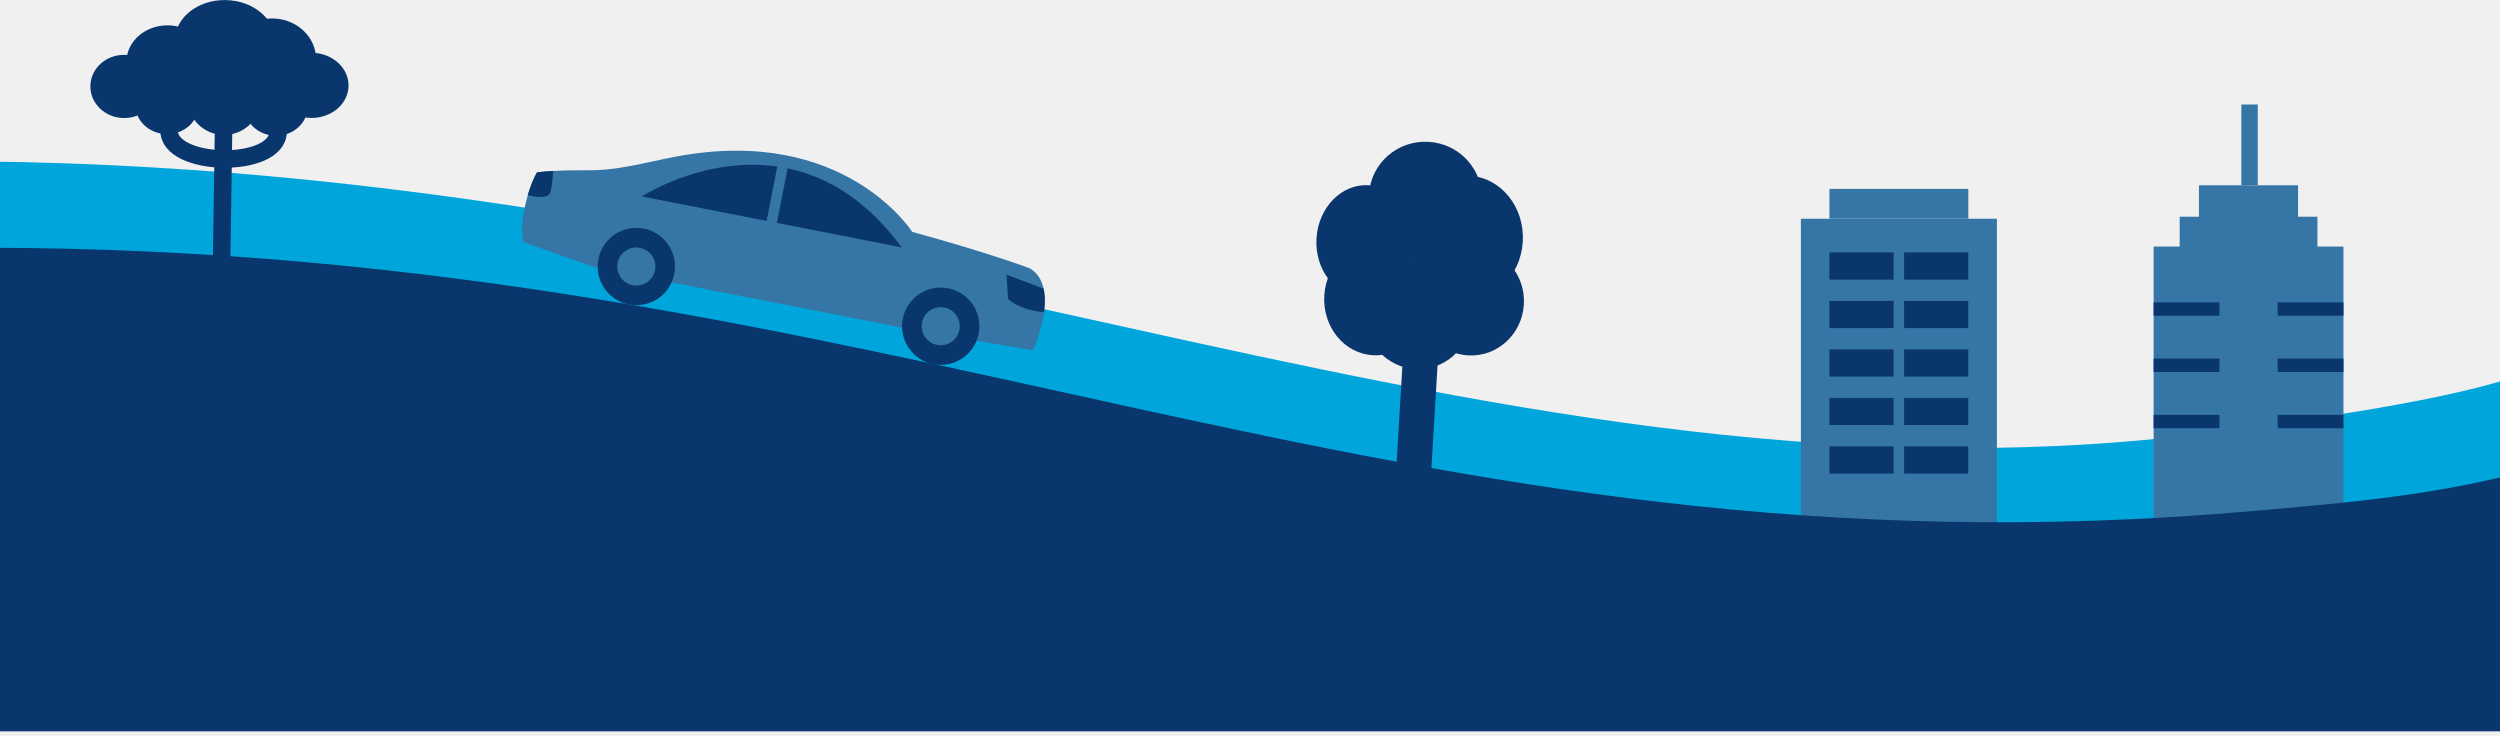
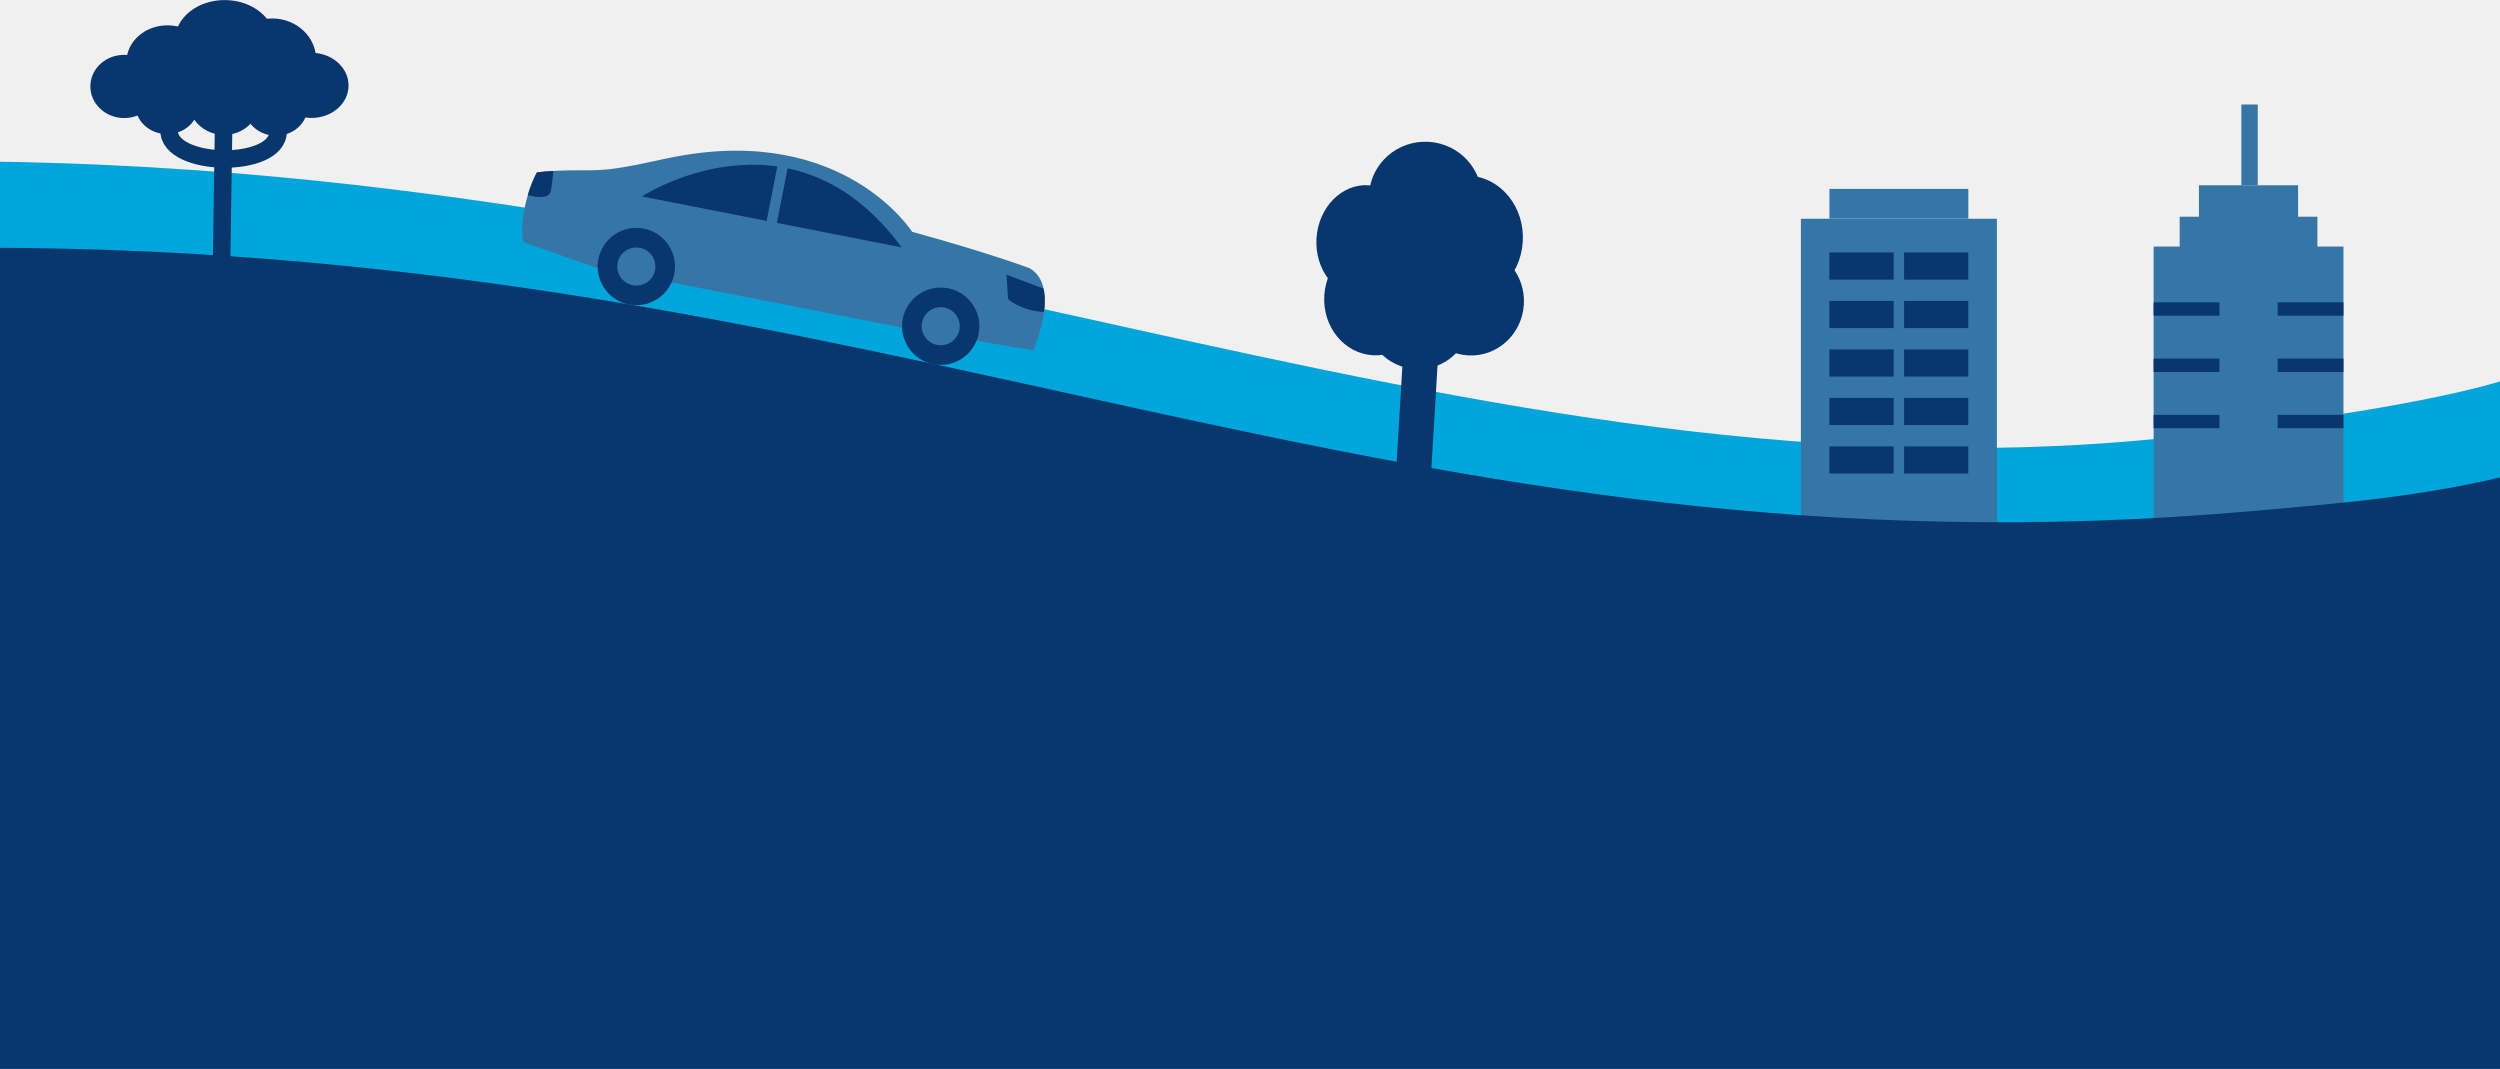
- <svg xmlns="http://www.w3.org/2000/svg" width="428" height="126" viewBox="0 0 428 126" fill="none">
-   <path d="M-2.95 27.64C153.63 29.31 260.69 92.9 387.55 72.77C387.55 72.77 416.72 69.21 430.67 64.47V121.73H-2.95" fill="#00A6DB" />
-   <path d="M401.2 42.21H368.7V89.33H401.2V42.21Z" fill="#3576A7" />
-   <path d="M396.74 37.1H373.16V64.09H396.74V37.1Z" fill="#3576A7" />
-   <path d="M393.43 31.72H376.46V58.71H393.43V31.72Z" fill="#3576A7" />
-   <path d="M386.53 17.89H383.72V31.72H386.53V17.89Z" fill="#3576A7" />
-   <path d="M379.97 51.76H368.7V54.05H379.97V51.76Z" fill="#09366D" />
-   <path d="M401.2 51.76H389.93V54.05H401.2V51.76Z" fill="#09366D" />
-   <path d="M401.2 61.39H389.93V63.68H401.2V61.39Z" fill="#09366D" />
-   <path d="M401.2 71.02H389.93V73.31H401.2V71.02Z" fill="#09366D" />
-   <path d="M379.97 61.39H368.7V63.68H379.97V61.39Z" fill="#09366D" />
-   <path d="M379.97 71.02H368.7V73.31H379.97V71.02Z" fill="#09366D" />
-   <path d="M341.87 37.45H308.31V90.44H341.87V37.45Z" fill="#3576A7" />
-   <path d="M324.19 43.22H313.2V47.87H324.19V43.22Z" fill="#09366D" />
-   <path d="M336.97 43.22H325.98V47.87H336.97V43.22Z" fill="#09366D" />
-   <path d="M324.19 51.52H313.2V56.17H324.19V51.52Z" fill="#09366D" />
-   <path d="M336.97 51.52H325.98V56.17H336.97V51.52Z" fill="#09366D" />
-   <path d="M324.19 59.82H313.2V64.47H324.19V59.82Z" fill="#09366D" />
-   <path d="M336.97 59.82H325.98V64.47H336.97V59.82Z" fill="#09366D" />
-   <path d="M324.19 68.12H313.2V72.77H324.19V68.12Z" fill="#09366D" />
-   <path d="M336.97 68.12H325.98V72.77H336.97V68.12Z" fill="#09366D" />
-   <path d="M324.19 76.42H313.2V81.07H324.19V76.42Z" fill="#09366D" />
-   <path d="M336.97 76.42H325.98V81.07H336.97V76.42Z" fill="#09366D" />
-   <path d="M336.98 32.34H313.2V37.44H336.98V32.34Z" fill="#3576A7" />
-   <path d="M-3 42.41C153.51 42.45 237.62 100.7 386.08 87.45C400.67 86.15 415.15 85.03 430.67 81.08V125.2H-2.95" fill="#09366D" />
-   <path d="M246.784 51.235L240.794 50.877L238.921 82.231L244.91 82.589L246.784 51.235Z" fill="#09366D" />
-   <path d="M242.052 41.814C242.369 36.511 238.894 31.988 234.291 31.713C229.687 31.438 225.699 35.514 225.382 40.818C225.065 46.121 228.54 50.644 233.143 50.919C237.746 51.194 241.735 47.117 242.052 41.814Z" fill="#09366D" />
-   <path d="M260.699 41.378C261.052 35.462 256.977 30.406 251.596 30.085C246.216 29.763 241.567 34.298 241.214 40.213C240.86 46.129 244.935 51.185 250.316 51.507C255.697 51.828 260.345 47.293 260.699 41.378Z" fill="#09366D" />
-   <path d="M260.886 52.13C261.192 47.019 257.408 42.635 252.435 42.338C247.463 42.041 243.184 45.943 242.878 51.053C242.573 56.164 246.357 60.548 251.329 60.845C256.302 61.142 260.581 57.24 260.886 52.13Z" fill="#09366D" />
-   <path d="M244.506 51.667C244.826 46.319 241.103 41.746 236.191 41.452C231.279 41.159 227.037 45.256 226.718 50.603C226.398 55.951 230.121 60.524 235.033 60.818C239.945 61.111 244.187 57.014 244.506 51.667Z" fill="#09366D" />
-   <path d="M251.699 54.956C251.988 50.121 248.24 45.964 243.328 45.67C238.416 45.377 234.2 49.058 233.911 53.893C233.622 58.728 237.37 62.886 242.282 63.179C247.194 63.473 251.41 59.791 251.699 54.956Z" fill="#09366D" />
-   <path d="M253.668 34.351C253.981 29.108 249.918 24.6 244.592 24.281C239.267 23.963 234.696 27.955 234.382 33.198C234.069 38.441 238.132 42.949 243.458 43.267C248.783 43.586 253.355 39.594 253.668 34.351Z" fill="#09366D" />
-   <path d="M176.82 59.97L157.81 56.75L101.92 45.79L89.59 41.45C89.06 38.98 89.64 35.91 90.36 33.42C90.46 33.1 90.55 32.77 90.66 32.47C91.33 30.49 91.94 29.52 91.94 29.52C92.63 29.43 93.76 29.31 94.74 29.27C94.82 29.27 94.91 29.26 94.99 29.25C96.72 29.16 98.78 29.14 100.78 29.15C105.83 29.19 110.64 27.78 115.61 26.83C144.54 21.32 156.16 39.69 156.16 39.69C169.18 43.26 176.27 45.92 176.27 45.92C177.64 46.72 178.36 47.99 178.67 49.44C178.71 49.61 178.75 49.79 178.77 49.96C178.95 51.08 178.9 52.28 178.74 53.46C178.27 56.87 176.85 59.99 176.85 59.99L176.82 59.97Z" fill="#3576A7" />
-   <path d="M108.94 52.25C112.596 52.25 115.56 49.286 115.56 45.63C115.56 41.974 112.596 39.01 108.94 39.01C105.284 39.01 102.32 41.974 102.32 45.63C102.32 49.286 105.284 52.25 108.94 52.25Z" fill="#09366D" />
-   <path d="M161.05 62.47C164.706 62.47 167.67 59.506 167.67 55.85C167.67 52.194 164.706 49.23 161.05 49.23C157.394 49.23 154.43 52.194 154.43 55.85C154.43 59.506 157.394 62.47 161.05 62.47Z" fill="#09366D" />
-   <path d="M154.36 42.35L109.89 33.63C109.89 33.63 135.59 16.83 154.36 42.35Z" fill="#09366D" />
-   <path d="M135.031 27.83L133.274 27.485L130.764 40.282L132.52 40.626L135.031 27.83Z" fill="#3576A7" />
-   <path d="M178.71 53.44C174.35 53.06 172.57 51.17 172.57 51.17L172.32 47.03L178.65 49.41C178.69 49.58 178.73 49.76 178.75 49.93C178.93 51.05 178.88 52.25 178.72 53.43L178.71 53.44Z" fill="#09366D" />
-   <path d="M94.27 32.79C93.98 34.01 92.07 33.83 90.35 33.41C90.45 33.09 90.54 32.76 90.65 32.46C91.32 30.48 91.93 29.51 91.93 29.51C92.62 29.42 93.75 29.3 94.73 29.26C94.61 30.7 94.46 32.03 94.28 32.79H94.27Z" fill="#09366D" />
-   <path d="M108.94 48.89C110.741 48.89 112.2 47.431 112.2 45.63C112.2 43.83 110.741 42.37 108.94 42.37C107.14 42.37 105.68 43.83 105.68 45.63C105.68 47.431 107.14 48.89 108.94 48.89Z" fill="#3576A7" />
-   <path d="M161.05 59.11C162.85 59.11 164.31 57.651 164.31 55.85C164.31 54.05 162.85 52.59 161.05 52.59C159.25 52.59 157.79 54.05 157.79 55.85C157.79 57.651 159.25 59.11 161.05 59.11Z" fill="#3576A7" />
-   <path d="M27.03 14.889C27.076 11.902 24.526 9.44 21.334 9.391C18.142 9.342 15.517 11.724 15.471 14.711C15.425 17.699 17.976 20.16 21.168 20.21C24.36 20.259 26.984 17.877 27.03 14.889Z" fill="#09366D" />
-   <path d="M35.765 10.725C35.818 7.257 32.701 4.397 28.802 4.337C24.903 4.278 21.7 7.04 21.646 10.508C21.593 13.976 24.71 16.836 28.609 16.896C32.508 16.956 35.712 14.193 35.765 10.725Z" fill="#09366D" />
-   <path d="M59.672 14.709C59.72 11.627 56.911 9.086 53.399 9.032C49.887 8.978 47.001 11.432 46.954 14.513C46.907 17.595 49.715 20.136 53.227 20.19C56.739 20.244 59.625 17.79 59.672 14.709Z" fill="#09366D" />
-   <path d="M54.12 10.277C54.179 6.412 50.87 3.226 46.728 3.163C42.587 3.099 39.181 6.181 39.122 10.047C39.062 13.912 42.372 17.098 46.513 17.161C50.655 17.225 54.061 14.143 54.12 10.277Z" fill="#09366D" />
-   <path d="M47.066 7.063C47.124 3.241 43.344 0.085 38.623 0.012C33.901 -0.06 30.026 2.979 29.968 6.8C29.909 10.621 33.689 13.778 38.41 13.851C43.132 13.923 47.007 10.884 47.066 7.063Z" fill="#09366D" />
-   <path d="M44.542 17.223C44.593 13.926 41.867 11.211 38.455 11.159C35.042 11.106 32.234 13.736 32.184 17.033C32.133 20.33 34.859 23.045 38.271 23.097C41.684 23.15 44.492 20.52 44.542 17.223Z" fill="#09366D" />
-   <path d="M34.012 18.053C34.055 15.297 31.663 13.026 28.67 12.98C25.677 12.934 23.216 15.131 23.174 17.886C23.131 20.642 25.523 22.913 28.516 22.959C31.509 23.005 33.97 20.808 34.012 18.053Z" fill="#09366D" />
-   <path d="M52.669 18.329C52.711 15.574 50.319 13.303 47.326 13.257C44.333 13.211 41.872 15.407 41.83 18.163C41.788 20.919 44.18 23.19 47.173 23.236C50.166 23.282 52.627 21.085 52.669 18.329Z" fill="#09366D" />
-   <path d="M38.29 21.2L37.93 45.14" stroke="#09366D" stroke-width="3" stroke-miterlimit="10" />
-   <path d="M47.6 22.6C47.5 28.95 28.86 28.66 28.95 22.32" stroke="#09366D" stroke-width="3" stroke-miterlimit="10" />
+ <svg xmlns="http://www.w3.org/2000/svg" width="428" height="183" viewBox="0 0 428 183" fill="none">
+   <g clip-path="url(#clip0_43_205)">
+     <path d="M-2.95 27.64C153.63 29.31 260.69 92.9 387.55 72.77C387.55 72.77 416.72 69.21 430.67 64.47V121.73H-2.95" fill="#00A6DB" />
+     <path d="M401.2 42.21H368.7V89.33H401.2V42.21Z" fill="#3576A7" />
+     <path d="M396.74 37.1H373.16V64.09H396.74V37.1Z" fill="#3576A7" />
+     <path d="M393.43 31.72H376.46V58.71H393.43V31.72Z" fill="#3576A7" />
+     <path d="M386.53 17.89H383.72V31.72H386.53V17.89Z" fill="#3576A7" />
+     <path d="M379.97 51.76H368.7V54.05H379.97V51.76Z" fill="#09366D" />
+     <path d="M401.2 51.76H389.93V54.05H401.2V51.76Z" fill="#09366D" />
+     <path d="M401.2 61.39H389.93V63.68H401.2V61.39Z" fill="#09366D" />
+     <path d="M401.2 71.02H389.93V73.31H401.2V71.02Z" fill="#09366D" />
+     <path d="M379.97 61.39H368.7V63.68H379.97V61.39Z" fill="#09366D" />
+     <path d="M379.97 71.02H368.7V73.31H379.97V71.02Z" fill="#09366D" />
+     <path d="M341.87 37.45H308.31V90.44H341.87V37.45Z" fill="#3576A7" />
+     <path d="M324.19 43.22H313.2V47.87H324.19V43.22Z" fill="#09366D" />
+     <path d="M336.97 43.22H325.98V47.87H336.97V43.22Z" fill="#09366D" />
+     <path d="M324.19 51.52H313.2V56.17H324.19V51.52Z" fill="#09366D" />
+     <path d="M336.97 51.52H325.98V56.17H336.97V51.52Z" fill="#09366D" />
+     <path d="M324.19 59.82H313.2V64.47H324.19V59.82Z" fill="#09366D" />
+     <path d="M336.97 59.82H325.98V64.47H336.97V59.82Z" fill="#09366D" />
+     <path d="M324.19 68.12H313.2V72.77H324.19V68.12Z" fill="#09366D" />
+     <path d="M336.97 68.12H325.98V72.77H336.97V68.12Z" fill="#09366D" />
+     <path d="M324.19 76.42H313.2V81.07H324.19V76.42Z" fill="#09366D" />
+     <path d="M336.97 76.42H325.98V81.07H336.97V76.42Z" fill="#09366D" />
+     <path d="M336.98 32.34H313.2V37.44H336.98V32.34Z" fill="#3576A7" />
+     <path d="M-3 42.41C153.51 42.45 237.62 100.7 386.08 87.45C400.67 86.15 415.15 85.03 430.67 81.08V125.2H-2.95" fill="#09366D" />
+     <path d="M246.784 51.235L240.794 50.877L238.921 82.231L244.91 82.589L246.784 51.235Z" fill="#09366D" />
+     <path d="M242.052 41.814C242.369 36.51 238.894 31.988 234.291 31.713C229.687 31.438 225.699 35.514 225.382 40.818C225.065 46.121 228.54 50.644 233.143 50.919C237.746 51.194 241.735 47.117 242.052 41.814Z" fill="#09366D" />
+     <path d="M260.699 41.378C261.052 35.462 256.977 30.406 251.596 30.084C246.216 29.763 241.567 34.298 241.214 40.213C240.86 46.129 244.935 51.185 250.316 51.506C255.697 51.828 260.345 47.293 260.699 41.378Z" fill="#09366D" />
+     <path d="M260.886 52.13C261.192 47.019 257.408 42.635 252.435 42.338C247.463 42.041 243.184 45.943 242.878 51.054C242.573 56.164 246.357 60.548 251.329 60.845C256.302 61.142 260.581 57.24 260.886 52.13Z" fill="#09366D" />
+     <path d="M244.506 51.667C244.826 46.319 241.103 41.746 236.191 41.452C231.279 41.159 227.037 45.256 226.718 50.603C226.398 55.951 230.121 60.524 235.033 60.818C239.945 61.111 244.187 57.014 244.506 51.667Z" fill="#09366D" />
+     <path d="M251.699 54.956C251.988 50.121 248.24 45.964 243.328 45.67C238.416 45.377 234.2 49.058 233.911 53.893C233.622 58.728 237.37 62.886 242.282 63.179C247.194 63.473 251.41 59.791 251.699 54.956Z" fill="#09366D" />
+     <path d="M253.668 34.351C253.981 29.108 249.918 24.6 244.592 24.281C239.267 23.963 234.696 27.955 234.382 33.198C234.069 38.441 238.132 42.949 243.458 43.267C248.783 43.586 253.355 39.594 253.668 34.351Z" fill="#09366D" />
+     <path d="M176.82 59.97L157.81 56.75L101.92 45.79L89.59 41.45C89.06 38.98 89.64 35.91 90.36 33.42C90.46 33.1 90.55 32.77 90.66 32.47C91.33 30.49 91.94 29.52 91.94 29.52C92.63 29.43 93.76 29.31 94.74 29.27C94.82 29.27 94.91 29.26 94.99 29.25C96.72 29.16 98.78 29.14 100.78 29.15C105.83 29.19 110.64 27.78 115.61 26.83C144.54 21.32 156.16 39.69 156.16 39.69C169.18 43.26 176.27 45.92 176.27 45.92C177.64 46.72 178.36 47.99 178.67 49.44C178.71 49.61 178.75 49.79 178.77 49.96C178.95 51.08 178.9 52.28 178.74 53.46C178.27 56.87 176.85 59.99 176.85 59.99L176.82 59.97Z" fill="#3576A7" />
+     <path d="M108.94 52.25C112.596 52.25 115.56 49.286 115.56 45.63C115.56 41.974 112.596 39.01 108.94 39.01C105.284 39.01 102.32 41.974 102.32 45.63C102.32 49.286 105.284 52.25 108.94 52.25Z" fill="#09366D" />
+     <path d="M161.05 62.47C164.706 62.47 167.67 59.506 167.67 55.85C167.67 52.194 164.706 49.23 161.05 49.23C157.394 49.23 154.43 52.194 154.43 55.85C154.43 59.506 157.394 62.47 161.05 62.47Z" fill="#09366D" />
+     <path d="M154.36 42.35L109.89 33.63C109.89 33.63 135.59 16.83 154.36 42.35Z" fill="#09366D" />
+     <path d="M135.031 27.83L133.274 27.485L130.764 40.281L132.52 40.626L135.031 27.83Z" fill="#3576A7" />
+     <path d="M178.71 53.44C174.35 53.06 172.57 51.17 172.57 51.17L172.32 47.03L178.65 49.41C178.69 49.58 178.73 49.76 178.75 49.93C178.93 51.05 178.88 52.25 178.72 53.43L178.71 53.44Z" fill="#09366D" />
+     <path d="M94.27 32.79C93.98 34.01 92.07 33.83 90.35 33.41C90.45 33.09 90.54 32.76 90.65 32.46C91.32 30.48 91.93 29.51 91.93 29.51C92.62 29.42 93.75 29.3 94.73 29.26C94.61 30.7 94.46 32.03 94.28 32.79H94.27Z" fill="#09366D" />
+     <path d="M108.94 48.89C110.741 48.89 112.2 47.431 112.2 45.63C112.2 43.83 110.741 42.37 108.94 42.37C107.14 42.37 105.68 43.83 105.68 45.63C105.68 47.431 107.14 48.89 108.94 48.89Z" fill="#3576A7" />
+     <path d="M161.05 59.11C162.85 59.11 164.31 57.65 164.31 55.85C164.31 54.049 162.85 52.59 161.05 52.59C159.25 52.59 157.79 54.049 157.79 55.85C157.79 57.65 159.25 59.11 161.05 59.11Z" fill="#3576A7" />
+     <path d="M27.03 14.889C27.076 11.902 24.526 9.44 21.334 9.391C18.142 9.342 15.517 11.724 15.471 14.711C15.425 17.699 17.976 20.16 21.168 20.21C24.359 20.259 26.984 17.877 27.03 14.889Z" fill="#09366D" />
+     <path d="M35.765 10.725C35.818 7.257 32.701 4.397 28.802 4.337C24.903 4.277 21.7 7.04 21.646 10.508C21.593 13.976 24.71 16.836 28.609 16.896C32.508 16.956 35.712 14.193 35.765 10.725Z" fill="#09366D" />
+     <path d="M59.672 14.709C59.72 11.627 56.911 9.086 53.399 9.032C49.887 8.978 47.001 11.432 46.954 14.513C46.907 17.595 49.715 20.136 53.227 20.19C56.74 20.244 59.625 17.79 59.672 14.709Z" fill="#09366D" />
+     <path d="M54.12 10.277C54.179 6.411 50.87 3.226 46.728 3.163C42.587 3.099 39.181 6.181 39.122 10.046C39.062 13.912 42.372 17.097 46.514 17.161C50.655 17.224 54.061 14.142 54.12 10.277Z" fill="#09366D" />
+     <path d="M47.066 7.063C47.124 3.241 43.344 0.085 38.623 0.012C33.901 -0.061 30.026 2.979 29.968 6.8C29.909 10.621 33.689 13.778 38.41 13.85C43.132 13.923 47.007 10.884 47.066 7.063Z" fill="#09366D" />
+     <path d="M44.542 17.223C44.593 13.926 41.867 11.211 38.455 11.159C35.042 11.106 32.234 13.736 32.184 17.033C32.133 20.33 34.859 23.045 38.271 23.097C41.684 23.149 44.492 20.52 44.542 17.223Z" fill="#09366D" />
+     <path d="M34.012 18.053C34.055 15.297 31.663 13.026 28.67 12.98C25.677 12.934 23.216 15.131 23.174 17.886C23.131 20.642 25.523 22.913 28.516 22.959C31.509 23.005 33.97 20.808 34.012 18.053Z" fill="#09366D" />
+     <path d="M52.669 18.329C52.711 15.574 50.319 13.303 47.326 13.257C44.333 13.211 41.872 15.407 41.83 18.163C41.788 20.918 44.18 23.189 47.173 23.235C50.166 23.281 52.627 21.085 52.669 18.329Z" fill="#09366D" />
+     <path d="M38.29 21.2L37.93 45.14" stroke="#09366D" stroke-width="3" stroke-miterlimit="10" />
+     <path d="M47.6 22.6C47.5 28.95 28.86 28.66 28.95 22.32" stroke="#09366D" stroke-width="3" stroke-miterlimit="10" />
+   </g>
+   <rect y="110" width="428" height="73" fill="#09366D" />
+   <defs>
+     <clipPath id="clip0_43_205">
+       <rect width="428" height="126" fill="white" />
+     </clipPath>
+   </defs>
</svg>
